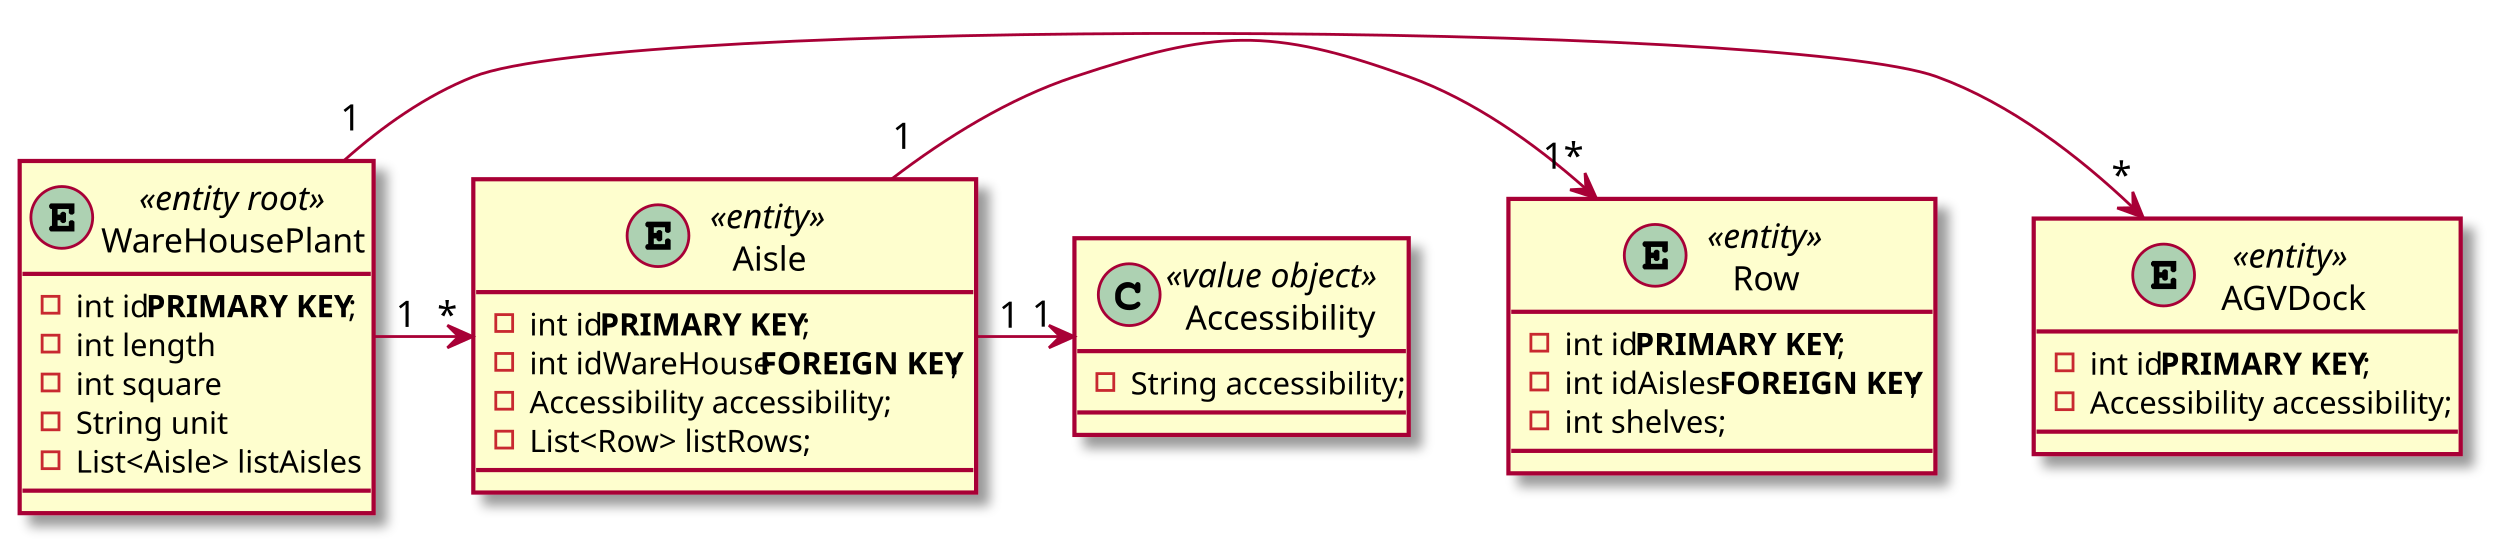
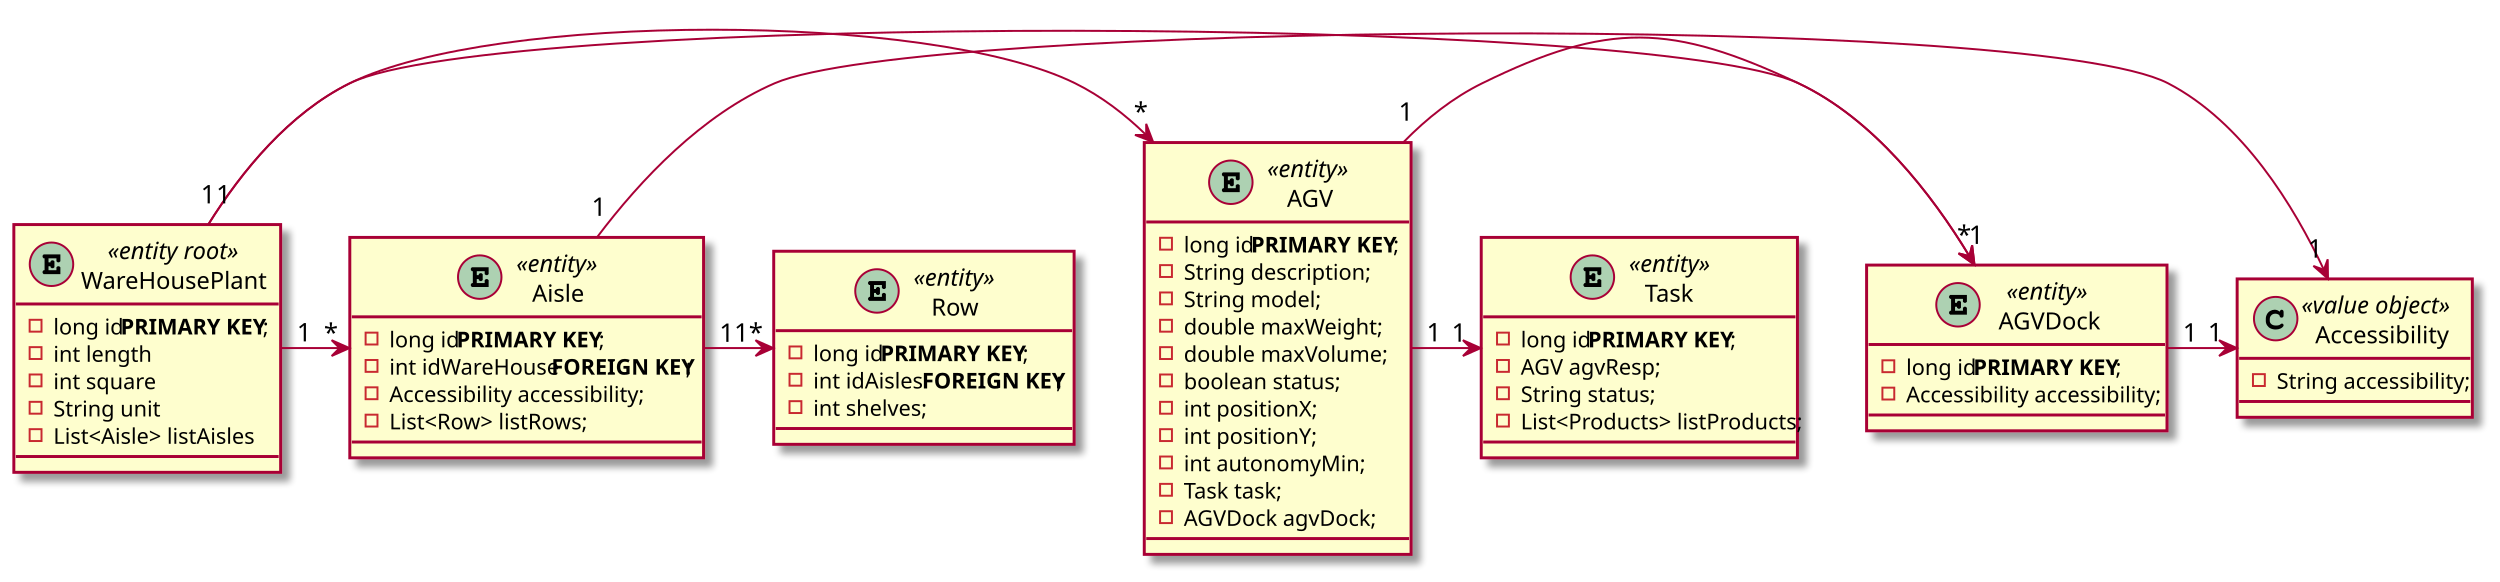
- <svg xmlns="http://www.w3.org/2000/svg" contentScriptType="application/ecmascript" contentStyleType="text/css" height="196px" preserveAspectRatio="none" style="width:890px;height:196px;background:#FFFFFF;" version="1.1" viewBox="0 0 890 196" width="890px" zoomAndPan="magnify">
+ <svg xmlns="http://www.w3.org/2000/svg" contentScriptType="application/ecmascript" contentStyleType="text/css" height="294px" preserveAspectRatio="none" style="width:1265px;height:294px;background:#FFFFFF;" version="1.1" viewBox="0 0 1265 294" width="1265px" zoomAndPan="magnify">
  <defs>
-     <filter height="300%" id="fk6opqy358qkz" width="300%" x="-1" y="-1">
+     <filter height="300%" id="fqh7iqne1ufhx" width="300%" x="-1" y="-1">
      <feGaussianBlur result="blurOut" stdDeviation="2.0" />
      <feColorMatrix in="blurOut" result="blurOut2" type="matrix" values="0 0 0 0 0 0 0 0 0 0 0 0 0 0 0 0 0 0 .4 0" />
      <feOffset dx="4.0" dy="4.0" in="blurOut2" result="blurOut3" />
      <feBlend in="SourceGraphic" in2="blurOut3" mode="normal" />
    </filter>
  </defs>
  <g>
-     <rect codeLine="2" fill="#FEFECE" filter="url(#fk6opqy358qkz)" height="125.367" id="WareHousePlant" style="stroke:#A80036;stroke-width:1.5;" width="126" x="7" y="57.31" />
-     <ellipse cx="22" cy="77.404" fill="#ADD1B2" rx="11" ry="11" style="stroke:#A80036;stroke-width:1.0;" />
-     <path d="M20.5,78.404 L20.5,80.404 L24.5,80.404 L24.5,79.404 L24.5,78.919 L25.125,78.404 L25.5,78.404 L25.875,78.404 L26.5,78.919 L26.5,79.404 L26.5,82.404 L18.5,82.404 L18.016,82.404 L17.5,81.779 L17.5,81.404 L17.5,81.029 L18.016,80.404 L18.5,80.404 L18.5,80.404 L18.5,74.404 L18.5,74.404 L18.016,74.404 L17.5,73.779 L17.5,73.404 L17.5,73.029 L18.016,72.404 L18.5,72.404 L26.5,72.404 L26.5,75.404 L26.5,75.888 L25.875,76.404 L25.5,76.404 L25.125,76.404 L24.5,75.888 L24.5,75.404 L24.5,74.404 L20.5,74.404 L20.5,76.404 L21.5,76.404 L21.5,75.919 L21.5,75.919 L22.125,75.404 L22.5,75.404 L22.875,75.404 L23.5,75.919 L23.5,76.404 L23.5,78.404 L23.5,78.888 L22.875,79.404 L22.875,79.404 L22.5,79.404 L22.125,79.404 L21.5,78.888 L21.5,78.888 L21.5,78.404 L20.5,78.404 Z " fill="#000000" />
-     <text fill="#000000" font-family="sans-serif" font-size="12" font-style="italic" lengthAdjust="spacing" textLength="67" x="49.5" y="74.767">«entity root»</text>
-     <text fill="#000000" font-family="sans-serif" font-size="12" lengthAdjust="spacing" textLength="94" x="36" y="89.861">WareHousePlant</text>
-     <line style="stroke:#A80036;stroke-width:1.5;" x1="8" x2="132" y1="97.498" y2="97.498" />
-     <rect fill="none" height="6" style="stroke:#C82930;stroke-width:1.0;" width="6" x="15" y="105.498" />
-     <text fill="#000000" font-family="sans-serif" font-size="11" lengthAdjust="spacing" textLength="22" x="27" y="112.916">int id</text>
-     <text fill="#000000" font-family="sans-serif" font-size="11" font-weight="bold" lengthAdjust="spacing" textLength="72" x="52" y="112.916">PRIMARY KEY</text>
-     <text fill="#000000" font-family="sans-serif" font-size="11" lengthAdjust="spacing" textLength="3" x="124" y="112.916">;</text>
-     <rect fill="none" height="6" style="stroke:#C82930;stroke-width:1.0;" width="6" x="15" y="119.333" />
-     <text fill="#000000" font-family="sans-serif" font-size="11" lengthAdjust="spacing" textLength="43" x="27" y="126.752">int length</text>
-     <rect fill="none" height="6" style="stroke:#C82930;stroke-width:1.0;" width="6" x="15" y="133.169" />
-     <text fill="#000000" font-family="sans-serif" font-size="11" lengthAdjust="spacing" textLength="48" x="27" y="140.588">int square</text>
-     <rect fill="none" height="6" style="stroke:#C82930;stroke-width:1.0;" width="6" x="15" y="147.005" />
-     <text fill="#000000" font-family="sans-serif" font-size="11" lengthAdjust="spacing" textLength="48" x="27" y="154.424">String unit</text>
-     <rect fill="none" height="6" style="stroke:#C82930;stroke-width:1.0;" width="6" x="15" y="160.841" />
-     <text fill="#000000" font-family="sans-serif" font-size="11" lengthAdjust="spacing" textLength="99" x="27" y="168.26">List&lt;Aisle&gt; listAisles</text>
-     <line style="stroke:#A80036;stroke-width:1.5;" x1="8" x2="132" y1="174.677" y2="174.677" />
-     <rect codeLine="10" fill="#FEFECE" filter="url(#fk6opqy358qkz)" height="111.531" id="Aisle" style="stroke:#A80036;stroke-width:1.5;" width="179" x="168.5" y="63.81" />
-     <ellipse cx="234.25" cy="83.904" fill="#ADD1B2" rx="11" ry="11" style="stroke:#A80036;stroke-width:1.0;" />
-     <path d="M232.75,84.904 L232.75,86.904 L236.75,86.904 L236.75,85.904 L236.75,85.419 L237.375,84.904 L237.75,84.904 L238.125,84.904 L238.75,85.419 L238.75,85.904 L238.75,88.904 L230.75,88.904 L230.266,88.904 L229.75,88.279 L229.75,87.904 L229.75,87.529 L230.266,86.904 L230.75,86.904 L230.75,86.904 L230.75,80.904 L230.75,80.904 L230.266,80.904 L229.75,80.279 L229.75,79.904 L229.75,79.529 L230.266,78.904 L230.75,78.904 L238.75,78.904 L238.75,81.904 L238.75,82.388 L238.125,82.904 L237.75,82.904 L237.375,82.904 L236.75,82.388 L236.75,81.904 L236.75,80.904 L232.75,80.904 L232.75,82.904 L233.75,82.904 L233.75,82.419 L233.75,82.419 L234.375,81.904 L234.75,81.904 L235.125,81.904 L235.75,82.419 L235.75,82.904 L235.75,84.904 L235.75,85.388 L235.125,85.904 L235.125,85.904 L234.75,85.904 L234.375,85.904 L233.75,85.388 L233.75,85.388 L233.75,84.904 L232.75,84.904 Z " fill="#000000" />
-     <text fill="#000000" font-family="sans-serif" font-size="12" font-style="italic" lengthAdjust="spacing" textLength="43" x="252.75" y="81.267">«entity»</text>
-     <text fill="#000000" font-family="sans-serif" font-size="12" lengthAdjust="spacing" textLength="27" x="260.75" y="96.361">Aisle</text>
-     <line style="stroke:#A80036;stroke-width:1.5;" x1="169.5" x2="346.5" y1="103.998" y2="103.998" />
-     <rect fill="none" height="6" style="stroke:#C82930;stroke-width:1.0;" width="6" x="176.5" y="111.998" />
-     <text fill="#000000" font-family="sans-serif" font-size="11" lengthAdjust="spacing" textLength="22" x="188.5" y="119.416">int id</text>
-     <text fill="#000000" font-family="sans-serif" font-size="11" font-weight="bold" lengthAdjust="spacing" textLength="72" x="213.5" y="119.416">PRIMARY KEY</text>
-     <text fill="#000000" font-family="sans-serif" font-size="11" lengthAdjust="spacing" textLength="3" x="285.5" y="119.416">;</text>
-     <rect fill="none" height="6" style="stroke:#C82930;stroke-width:1.0;" width="6" x="176.5" y="125.833" />
-     <text fill="#000000" font-family="sans-serif" font-size="11" lengthAdjust="spacing" textLength="79" x="188.5" y="133.252">int idWareHouse</text>
-     <text fill="#000000" font-family="sans-serif" font-size="11" font-weight="bold" lengthAdjust="spacing" textLength="68" x="270.5" y="133.252">FOREIGN KEY</text>
-     <text fill="#000000" font-family="sans-serif" font-size="11" lengthAdjust="spacing" textLength="3" x="338.5" y="133.252">;</text>
-     <rect fill="none" height="6" style="stroke:#C82930;stroke-width:1.0;" width="6" x="176.5" y="139.669" />
-     <text fill="#000000" font-family="sans-serif" font-size="11" lengthAdjust="spacing" textLength="126" x="188.5" y="147.088">Accessibility accessibility;</text>
-     <rect fill="none" height="6" style="stroke:#C82930;stroke-width:1.0;" width="6" x="176.5" y="153.505" />
-     <text fill="#000000" font-family="sans-serif" font-size="11" lengthAdjust="spacing" textLength="100" x="188.5" y="160.924">List&lt;Row&gt; listRows;</text>
-     <line style="stroke:#A80036;stroke-width:1.5;" x1="169.5" x2="346.5" y1="167.341" y2="167.341" />
-     <rect codeLine="17" fill="#FEFECE" filter="url(#fk6opqy358qkz)" height="97.695" id="Row" style="stroke:#A80036;stroke-width:1.5;" width="152" x="537" y="70.81" />
-     <ellipse cx="589.25" cy="90.904" fill="#ADD1B2" rx="11" ry="11" style="stroke:#A80036;stroke-width:1.0;" />
-     <path d="M587.75,91.904 L587.75,93.904 L591.75,93.904 L591.75,92.904 L591.75,92.419 L592.375,91.904 L592.75,91.904 L593.125,91.904 L593.75,92.419 L593.75,92.904 L593.75,95.904 L585.75,95.904 L585.266,95.904 L584.75,95.279 L584.75,94.904 L584.75,94.529 L585.266,93.904 L585.75,93.904 L585.75,93.904 L585.75,87.904 L585.75,87.904 L585.266,87.904 L584.75,87.279 L584.75,86.904 L584.75,86.529 L585.266,85.904 L585.75,85.904 L593.75,85.904 L593.75,88.904 L593.75,89.388 L593.125,89.904 L592.75,89.904 L592.375,89.904 L591.75,89.388 L591.75,88.904 L591.75,87.904 L587.75,87.904 L587.75,89.904 L588.75,89.904 L588.75,89.419 L588.75,89.419 L589.375,88.904 L589.75,88.904 L590.125,88.904 L590.75,89.419 L590.75,89.904 L590.75,91.904 L590.75,92.388 L590.125,92.904 L590.125,92.904 L589.75,92.904 L589.375,92.904 L588.75,92.388 L588.75,92.388 L588.75,91.904 L587.75,91.904 Z " fill="#000000" />
-     <text fill="#000000" font-family="sans-serif" font-size="12" font-style="italic" lengthAdjust="spacing" textLength="43" x="607.75" y="88.267">«entity»</text>
-     <text fill="#000000" font-family="sans-serif" font-size="12" lengthAdjust="spacing" textLength="25" x="616.75" y="103.361">Row</text>
-     <line style="stroke:#A80036;stroke-width:1.5;" x1="538" x2="688" y1="110.998" y2="110.998" />
-     <rect fill="none" height="6" style="stroke:#C82930;stroke-width:1.0;" width="6" x="545" y="118.998" />
-     <text fill="#000000" font-family="sans-serif" font-size="11" lengthAdjust="spacing" textLength="22" x="557" y="126.416">int id</text>
-     <text fill="#000000" font-family="sans-serif" font-size="11" font-weight="bold" lengthAdjust="spacing" textLength="72" x="582" y="126.416">PRIMARY KEY</text>
-     <text fill="#000000" font-family="sans-serif" font-size="11" lengthAdjust="spacing" textLength="3" x="654" y="126.416">;</text>
-     <rect fill="none" height="6" style="stroke:#C82930;stroke-width:1.0;" width="6" x="545" y="132.833" />
-     <text fill="#000000" font-family="sans-serif" font-size="11" lengthAdjust="spacing" textLength="52" x="557" y="140.252">int idAisles</text>
-     <text fill="#000000" font-family="sans-serif" font-size="11" font-weight="bold" lengthAdjust="spacing" textLength="68" x="612" y="140.252">FOREIGN KEY</text>
-     <text fill="#000000" font-family="sans-serif" font-size="11" lengthAdjust="spacing" textLength="3" x="680" y="140.252">;</text>
-     <rect fill="none" height="6" style="stroke:#C82930;stroke-width:1.0;" width="6" x="545" y="146.669" />
-     <text fill="#000000" font-family="sans-serif" font-size="11" lengthAdjust="spacing" textLength="55" x="557" y="154.088">int shelves;</text>
-     <line style="stroke:#A80036;stroke-width:1.5;" x1="538" x2="688" y1="160.505" y2="160.505" />
-     <rect codeLine="23" fill="#FEFECE" filter="url(#fk6opqy358qkz)" height="83.859" id="AGVDock" style="stroke:#A80036;stroke-width:1.5;" width="152" x="724" y="77.81" />
-     <ellipse cx="770.25" cy="97.904" fill="#ADD1B2" rx="11" ry="11" style="stroke:#A80036;stroke-width:1.0;" />
-     <path d="M768.75,98.904 L768.75,100.904 L772.75,100.904 L772.75,99.904 L772.75,99.419 L773.375,98.904 L773.75,98.904 L774.125,98.904 L774.75,99.419 L774.75,99.904 L774.75,102.904 L766.75,102.904 L766.266,102.904 L765.75,102.279 L765.75,101.904 L765.75,101.529 L766.266,100.904 L766.75,100.904 L766.75,100.904 L766.75,94.904 L766.75,94.904 L766.266,94.904 L765.75,94.279 L765.75,93.904 L765.75,93.529 L766.266,92.904 L766.75,92.904 L774.75,92.904 L774.75,95.904 L774.75,96.388 L774.125,96.904 L773.75,96.904 L773.375,96.904 L772.75,96.388 L772.75,95.904 L772.75,94.904 L768.75,94.904 L768.75,96.904 L769.75,96.904 L769.75,96.419 L769.75,96.419 L770.375,95.904 L770.75,95.904 L771.125,95.904 L771.75,96.419 L771.75,96.904 L771.75,98.904 L771.75,99.388 L771.125,99.904 L771.125,99.904 L770.75,99.904 L770.375,99.904 L769.75,99.388 L769.75,99.388 L769.75,98.904 L768.75,98.904 Z " fill="#000000" />
-     <text fill="#000000" font-family="sans-serif" font-size="12" font-style="italic" lengthAdjust="spacing" textLength="43" x="794.75" y="95.267">«entity»</text>
-     <text fill="#000000" font-family="sans-serif" font-size="12" lengthAdjust="spacing" textLength="51" x="790.75" y="110.361">AGVDock</text>
-     <line style="stroke:#A80036;stroke-width:1.5;" x1="725" x2="875" y1="117.998" y2="117.998" />
-     <rect fill="none" height="6" style="stroke:#C82930;stroke-width:1.0;" width="6" x="732" y="125.998" />
-     <text fill="#000000" font-family="sans-serif" font-size="11" lengthAdjust="spacing" textLength="22" x="744" y="133.416">int id</text>
-     <text fill="#000000" font-family="sans-serif" font-size="11" font-weight="bold" lengthAdjust="spacing" textLength="72" x="769" y="133.416">PRIMARY KEY</text>
-     <text fill="#000000" font-family="sans-serif" font-size="11" lengthAdjust="spacing" textLength="3" x="841" y="133.416">;</text>
-     <rect fill="none" height="6" style="stroke:#C82930;stroke-width:1.0;" width="6" x="732" y="139.833" />
-     <text fill="#000000" font-family="sans-serif" font-size="11" lengthAdjust="spacing" textLength="126" x="744" y="147.252">Accessibility accessibility;</text>
-     <line style="stroke:#A80036;stroke-width:1.5;" x1="725" x2="875" y1="153.669" y2="153.669" />
-     <rect codeLine="28" fill="#FEFECE" filter="url(#fk6opqy358qkz)" height="70.023" id="Accessibility" style="stroke:#A80036;stroke-width:1.5;" width="119" x="382.5" y="84.81" />
-     <ellipse cx="402" cy="104.904" fill="#ADD1B2" rx="11" ry="11" style="stroke:#A80036;stroke-width:1.0;" />
-     <path d="M404,101.404 Q404.203,100.904 404.438,100.654 Q404.672,100.404 404.938,100.404 Q405.406,100.404 405.703,100.685 Q406,100.966 406,101.623 L406,103.185 Q406,103.841 405.719,104.123 Q405.438,104.404 405,104.404 Q404.609,104.404 404.359,104.232 Q404.109,104.06 404,103.607 Q403.953,103.294 403.781,103.123 Q403.469,102.794 402.906,102.607 Q402.344,102.404 401.781,102.404 Q401.078,102.404 400.484,102.685 Q399.906,102.966 399.453,103.591 Q399,104.216 399,105.076 L399,105.998 Q399,107.029 399.844,107.716 Q400.688,108.404 402.188,108.404 Q403.078,108.404 403.703,108.201 Q404.062,108.091 404.469,107.732 Q404.734,107.529 404.875,107.466 Q405.016,107.404 405.188,107.404 Q405.516,107.404 405.75,107.669 Q406,107.919 406,108.279 Q406,108.623 405.656,109.029 Q405.156,109.623 404.359,109.951 Q403.312,110.404 402.031,110.404 Q400.531,110.404 399.328,109.81 Q398.359,109.341 397.672,108.326 Q397,107.31 397,106.107 L397,105.013 Q397,103.763 397.594,102.669 Q398.203,101.576 399.25,100.998 Q400.312,100.404 401.5,100.404 Q402.219,100.404 402.844,100.654 Q403.469,100.904 404,101.404 Z " fill="#000000" />
-     <text fill="#000000" font-family="sans-serif" font-size="12" font-style="italic" lengthAdjust="spacing" textLength="81" x="415" y="102.267">«value object»</text>
-     <text fill="#000000" font-family="sans-serif" font-size="12" lengthAdjust="spacing" textLength="67" x="422" y="117.361">Accessibility</text>
-     <line style="stroke:#A80036;stroke-width:1.5;" x1="383.5" x2="500.5" y1="124.998" y2="124.998" />
-     <rect fill="none" height="6" style="stroke:#C82930;stroke-width:1.0;" width="6" x="390.5" y="132.998" />
-     <text fill="#000000" font-family="sans-serif" font-size="11" lengthAdjust="spacing" textLength="93" x="402.5" y="140.416">String accessibility;</text>
-     <line style="stroke:#A80036;stroke-width:1.5;" x1="383.5" x2="500.5" y1="146.833" y2="146.833" />
-     <path codeLine="33" d="M122.49,57.13 C136.1,44.98 151.71,33.96 168.5,27.31 C222.32,6 635.09,7.54 689.5,27.31 C715.73,36.84 740.09,55.63 759.22,73.8 " fill="none" id="WareHousePlant-to-AGVDock" style="stroke:#A80036;stroke-width:1.0;" />
-     <polygon fill="#A80036" points="762.97,77.42,759.268,68.293,759.371,73.949,753.715,74.052,762.97,77.42" style="stroke:#A80036;stroke-width:1.0;" />
-     <text fill="#000000" font-family="sans-serif" font-size="13" lengthAdjust="spacing" textLength="7" x="121.154" y="46.452">1</text>
-     <text fill="#000000" font-family="sans-serif" font-size="13" lengthAdjust="spacing" textLength="5" x="751.67" y="66.923">*</text>
-     <path codeLine="34" d="M133.16,119.81 C143.12,119.81 153.09,119.81 163.06,119.81 " fill="none" id="WareHousePlant-to-Aisle" style="stroke:#A80036;stroke-width:1.0;" />
-     <polygon fill="#A80036" points="168.27,119.81,159.27,115.81,163.27,119.81,159.27,123.81,168.27,119.81" style="stroke:#A80036;stroke-width:1.0;" />
-     <text fill="#000000" font-family="sans-serif" font-size="13" lengthAdjust="spacing" textLength="7" x="140.868" y="116.379">1</text>
-     <text fill="#000000" font-family="sans-serif" font-size="13" lengthAdjust="spacing" textLength="5" x="155.632" y="116.677">*</text>
-     <path codeLine="35" d="M317.5,63.66 C336.78,48.92 359.24,35.01 382.5,27.31 C432.71,10.7 451.75,9.36 501.5,27.31 C524.6,35.64 546.29,51.07 564.29,66.97 " fill="none" id="Aisle-to-Row" style="stroke:#A80036;stroke-width:1.0;" />
-     <polygon fill="#A80036" points="568.31,70.58,564.277,61.595,564.586,67.243,558.938,67.552,568.31,70.58" style="stroke:#A80036;stroke-width:1.0;" />
-     <text fill="#000000" font-family="sans-serif" font-size="13" lengthAdjust="spacing" textLength="7" x="317.675" y="52.988">1</text>
-     <text fill="#000000" font-family="sans-serif" font-size="13" lengthAdjust="spacing" textLength="12" x="549.182" y="60.073">1*</text>
-     <path codeLine="36" d="M347.84,119.81 C357.66,119.81 367.47,119.81 377.28,119.81 " fill="none" id="Aisle-to-Accessibility" style="stroke:#A80036;stroke-width:1.0;" />
-     <polygon fill="#A80036" points="382.42,119.81,373.42,115.81,377.42,119.81,373.42,123.81,382.42,119.81" style="stroke:#A80036;stroke-width:1.0;" />
-     <text fill="#000000" font-family="sans-serif" font-size="13" lengthAdjust="spacing" textLength="7" x="355.57" y="116.677">1</text>
-     <text fill="#000000" font-family="sans-serif" font-size="13" lengthAdjust="spacing" textLength="7" x="367.338" y="116.301">1</text>
+     <rect codeLine="2" fill="#FEFECE" filter="url(#fqh7iqne1ufhx)" height="125.367" id="WareHousePlant" style="stroke:#A80036;stroke-width:1.5;" width="135" x="7" y="113.63" />
+     <ellipse cx="26.05" cy="133.724" fill="#ADD1B2" rx="11" ry="11" style="stroke:#A80036;stroke-width:1.0;" />
+     <path d="M24.55,134.724 L24.55,136.724 L28.55,136.724 L28.55,135.724 L28.55,135.239 L29.175,134.724 L29.55,134.724 L29.925,134.724 L30.55,135.239 L30.55,135.724 L30.55,138.724 L22.55,138.724 L22.066,138.724 L21.55,138.099 L21.55,137.724 L21.55,137.349 L22.066,136.724 L22.55,136.724 L22.55,136.724 L22.55,130.724 L22.55,130.724 L22.066,130.724 L21.55,130.099 L21.55,129.724 L21.55,129.349 L22.066,128.724 L22.55,128.724 L30.55,128.724 L30.55,131.724 L30.55,132.208 L29.925,132.724 L29.55,132.724 L29.175,132.724 L28.55,132.208 L28.55,131.724 L28.55,130.724 L24.55,130.724 L24.55,132.724 L25.55,132.724 L25.55,132.239 L25.55,132.239 L26.175,131.724 L26.55,131.724 L26.925,131.724 L27.55,132.239 L27.55,132.724 L27.55,134.724 L27.55,135.208 L26.925,135.724 L26.925,135.724 L26.55,135.724 L26.175,135.724 L25.55,135.208 L25.55,135.208 L25.55,134.724 L24.55,134.724 Z " fill="#000000" />
+     <text fill="#000000" font-family="sans-serif" font-size="12" font-style="italic" lengthAdjust="spacing" textLength="67" x="54.45" y="131.087">«entity root»</text>
+     <text fill="#000000" font-family="sans-serif" font-size="12" lengthAdjust="spacing" textLength="94" x="40.95" y="146.181">WareHousePlant</text>
+     <line style="stroke:#A80036;stroke-width:1.5;" x1="8" x2="141" y1="153.817" y2="153.817" />
+     <rect fill="none" height="6" style="stroke:#C82930;stroke-width:1.0;" width="6" x="15" y="161.817" />
+     <text fill="#000000" font-family="sans-serif" font-size="11" lengthAdjust="spacing" textLength="31" x="27" y="169.236">long id</text>
+     <text fill="#000000" font-family="sans-serif" font-size="11" font-weight="bold" lengthAdjust="spacing" textLength="72" x="61" y="169.236">PRIMARY KEY</text>
+     <text fill="#000000" font-family="sans-serif" font-size="11" lengthAdjust="spacing" textLength="3" x="133" y="169.236">;</text>
+     <rect fill="none" height="6" style="stroke:#C82930;stroke-width:1.0;" width="6" x="15" y="175.653" />
+     <text fill="#000000" font-family="sans-serif" font-size="11" lengthAdjust="spacing" textLength="43" x="27" y="183.072">int length</text>
+     <rect fill="none" height="6" style="stroke:#C82930;stroke-width:1.0;" width="6" x="15" y="189.489" />
+     <text fill="#000000" font-family="sans-serif" font-size="11" lengthAdjust="spacing" textLength="48" x="27" y="196.908">int square</text>
+     <rect fill="none" height="6" style="stroke:#C82930;stroke-width:1.0;" width="6" x="15" y="203.325" />
+     <text fill="#000000" font-family="sans-serif" font-size="11" lengthAdjust="spacing" textLength="48" x="27" y="210.744">String unit</text>
+     <rect fill="none" height="6" style="stroke:#C82930;stroke-width:1.0;" width="6" x="15" y="217.161" />
+     <text fill="#000000" font-family="sans-serif" font-size="11" lengthAdjust="spacing" textLength="99" x="27" y="224.58">List&lt;Aisle&gt; listAisles</text>
+     <line style="stroke:#A80036;stroke-width:1.5;" x1="8" x2="141" y1="230.997" y2="230.997" />
+     <rect codeLine="10" fill="#FEFECE" filter="url(#fqh7iqne1ufhx)" height="111.531" id="Aisle" style="stroke:#A80036;stroke-width:1.5;" width="179" x="177" y="120.13" />
+     <ellipse cx="242.75" cy="140.224" fill="#ADD1B2" rx="11" ry="11" style="stroke:#A80036;stroke-width:1.0;" />
+     <path d="M241.25,141.224 L241.25,143.224 L245.25,143.224 L245.25,142.224 L245.25,141.739 L245.875,141.224 L246.25,141.224 L246.625,141.224 L247.25,141.739 L247.25,142.224 L247.25,145.224 L239.25,145.224 L238.766,145.224 L238.25,144.599 L238.25,144.224 L238.25,143.849 L238.766,143.224 L239.25,143.224 L239.25,143.224 L239.25,137.224 L239.25,137.224 L238.766,137.224 L238.25,136.599 L238.25,136.224 L238.25,135.849 L238.766,135.224 L239.25,135.224 L247.25,135.224 L247.25,138.224 L247.25,138.708 L246.625,139.224 L246.25,139.224 L245.875,139.224 L245.25,138.708 L245.25,138.224 L245.25,137.224 L241.25,137.224 L241.25,139.224 L242.25,139.224 L242.25,138.739 L242.25,138.739 L242.875,138.224 L243.25,138.224 L243.625,138.224 L244.25,138.739 L244.25,139.224 L244.25,141.224 L244.25,141.708 L243.625,142.224 L243.625,142.224 L243.25,142.224 L242.875,142.224 L242.25,141.708 L242.25,141.708 L242.25,141.224 L241.25,141.224 Z " fill="#000000" />
+     <text fill="#000000" font-family="sans-serif" font-size="12" font-style="italic" lengthAdjust="spacing" textLength="43" x="261.25" y="137.587">«entity»</text>
+     <text fill="#000000" font-family="sans-serif" font-size="12" lengthAdjust="spacing" textLength="27" x="269.25" y="152.681">Aisle</text>
+     <line style="stroke:#A80036;stroke-width:1.5;" x1="178" x2="355" y1="160.317" y2="160.317" />
+     <rect fill="none" height="6" style="stroke:#C82930;stroke-width:1.0;" width="6" x="185" y="168.317" />
+     <text fill="#000000" font-family="sans-serif" font-size="11" lengthAdjust="spacing" textLength="31" x="197" y="175.736">long id</text>
+     <text fill="#000000" font-family="sans-serif" font-size="11" font-weight="bold" lengthAdjust="spacing" textLength="72" x="231" y="175.736">PRIMARY KEY</text>
+     <text fill="#000000" font-family="sans-serif" font-size="11" lengthAdjust="spacing" textLength="3" x="303" y="175.736">;</text>
+     <rect fill="none" height="6" style="stroke:#C82930;stroke-width:1.0;" width="6" x="185" y="182.153" />
+     <text fill="#000000" font-family="sans-serif" font-size="11" lengthAdjust="spacing" textLength="79" x="197" y="189.572">int idWareHouse</text>
+     <text fill="#000000" font-family="sans-serif" font-size="11" font-weight="bold" lengthAdjust="spacing" textLength="68" x="279" y="189.572">FOREIGN KEY</text>
+     <text fill="#000000" font-family="sans-serif" font-size="11" lengthAdjust="spacing" textLength="3" x="347" y="189.572">;</text>
+     <rect fill="none" height="6" style="stroke:#C82930;stroke-width:1.0;" width="6" x="185" y="195.989" />
+     <text fill="#000000" font-family="sans-serif" font-size="11" lengthAdjust="spacing" textLength="126" x="197" y="203.408">Accessibility accessibility;</text>
+     <rect fill="none" height="6" style="stroke:#C82930;stroke-width:1.0;" width="6" x="185" y="209.825" />
+     <text fill="#000000" font-family="sans-serif" font-size="11" lengthAdjust="spacing" textLength="100" x="197" y="217.244">List&lt;Row&gt; listRows;</text>
+     <line style="stroke:#A80036;stroke-width:1.5;" x1="178" x2="355" y1="223.661" y2="223.661" />
+     <rect codeLine="17" fill="#FEFECE" filter="url(#fqh7iqne1ufhx)" height="97.695" id="Row" style="stroke:#A80036;stroke-width:1.5;" width="152" x="391.5" y="127.13" />
+     <ellipse cx="443.75" cy="147.224" fill="#ADD1B2" rx="11" ry="11" style="stroke:#A80036;stroke-width:1.0;" />
+     <path d="M442.25,148.224 L442.25,150.224 L446.25,150.224 L446.25,149.224 L446.25,148.739 L446.875,148.224 L447.25,148.224 L447.625,148.224 L448.25,148.739 L448.25,149.224 L448.25,152.224 L440.25,152.224 L439.766,152.224 L439.25,151.599 L439.25,151.224 L439.25,150.849 L439.766,150.224 L440.25,150.224 L440.25,150.224 L440.25,144.224 L440.25,144.224 L439.766,144.224 L439.25,143.599 L439.25,143.224 L439.25,142.849 L439.766,142.224 L440.25,142.224 L448.25,142.224 L448.25,145.224 L448.25,145.708 L447.625,146.224 L447.25,146.224 L446.875,146.224 L446.25,145.708 L446.25,145.224 L446.25,144.224 L442.25,144.224 L442.25,146.224 L443.25,146.224 L443.25,145.739 L443.25,145.739 L443.875,145.224 L444.25,145.224 L444.625,145.224 L445.25,145.739 L445.25,146.224 L445.25,148.224 L445.25,148.708 L444.625,149.224 L444.625,149.224 L444.25,149.224 L443.875,149.224 L443.25,148.708 L443.25,148.708 L443.25,148.224 L442.25,148.224 Z " fill="#000000" />
+     <text fill="#000000" font-family="sans-serif" font-size="12" font-style="italic" lengthAdjust="spacing" textLength="43" x="462.25" y="144.587">«entity»</text>
+     <text fill="#000000" font-family="sans-serif" font-size="12" lengthAdjust="spacing" textLength="25" x="471.25" y="159.681">Row</text>
+     <line style="stroke:#A80036;stroke-width:1.5;" x1="392.5" x2="542.5" y1="167.317" y2="167.317" />
+     <rect fill="none" height="6" style="stroke:#C82930;stroke-width:1.0;" width="6" x="399.5" y="175.317" />
+     <text fill="#000000" font-family="sans-serif" font-size="11" lengthAdjust="spacing" textLength="31" x="411.5" y="182.736">long id</text>
+     <text fill="#000000" font-family="sans-serif" font-size="11" font-weight="bold" lengthAdjust="spacing" textLength="72" x="445.5" y="182.736">PRIMARY KEY</text>
+     <text fill="#000000" font-family="sans-serif" font-size="11" lengthAdjust="spacing" textLength="3" x="517.5" y="182.736">;</text>
+     <rect fill="none" height="6" style="stroke:#C82930;stroke-width:1.0;" width="6" x="399.5" y="189.153" />
+     <text fill="#000000" font-family="sans-serif" font-size="11" lengthAdjust="spacing" textLength="52" x="411.5" y="196.572">int idAisles</text>
+     <text fill="#000000" font-family="sans-serif" font-size="11" font-weight="bold" lengthAdjust="spacing" textLength="68" x="466.5" y="196.572">FOREIGN KEY</text>
+     <text fill="#000000" font-family="sans-serif" font-size="11" lengthAdjust="spacing" textLength="3" x="534.5" y="196.572">;</text>
+     <rect fill="none" height="6" style="stroke:#C82930;stroke-width:1.0;" width="6" x="399.5" y="202.989" />
+     <text fill="#000000" font-family="sans-serif" font-size="11" lengthAdjust="spacing" textLength="55" x="411.5" y="210.408">int shelves;</text>
+     <line style="stroke:#A80036;stroke-width:1.5;" x1="392.5" x2="542.5" y1="216.825" y2="216.825" />
+     <rect codeLine="23" fill="#FEFECE" filter="url(#fqh7iqne1ufhx)" height="83.859" id="AGVDock" style="stroke:#A80036;stroke-width:1.5;" width="152" x="944.5" y="134.13" />
+     <ellipse cx="990.75" cy="154.224" fill="#ADD1B2" rx="11" ry="11" style="stroke:#A80036;stroke-width:1.0;" />
+     <path d="M989.25,155.224 L989.25,157.224 L993.25,157.224 L993.25,156.224 L993.25,155.739 L993.875,155.224 L994.25,155.224 L994.625,155.224 L995.25,155.739 L995.25,156.224 L995.25,159.224 L987.25,159.224 L986.766,159.224 L986.25,158.599 L986.25,158.224 L986.25,157.849 L986.766,157.224 L987.25,157.224 L987.25,157.224 L987.25,151.224 L987.25,151.224 L986.766,151.224 L986.25,150.599 L986.25,150.224 L986.25,149.849 L986.766,149.224 L987.25,149.224 L995.25,149.224 L995.25,152.224 L995.25,152.708 L994.625,153.224 L994.25,153.224 L993.875,153.224 L993.25,152.708 L993.25,152.224 L993.25,151.224 L989.25,151.224 L989.25,153.224 L990.25,153.224 L990.25,152.739 L990.25,152.739 L990.875,152.224 L991.25,152.224 L991.625,152.224 L992.25,152.739 L992.25,153.224 L992.25,155.224 L992.25,155.708 L991.625,156.224 L991.625,156.224 L991.25,156.224 L990.875,156.224 L990.25,155.708 L990.25,155.708 L990.25,155.224 L989.25,155.224 Z " fill="#000000" />
+     <text fill="#000000" font-family="sans-serif" font-size="12" font-style="italic" lengthAdjust="spacing" textLength="43" x="1015.25" y="151.587">«entity»</text>
+     <text fill="#000000" font-family="sans-serif" font-size="12" lengthAdjust="spacing" textLength="51" x="1011.25" y="166.681">AGVDock</text>
+     <line style="stroke:#A80036;stroke-width:1.5;" x1="945.5" x2="1095.5" y1="174.317" y2="174.317" />
+     <rect fill="none" height="6" style="stroke:#C82930;stroke-width:1.0;" width="6" x="952.5" y="182.317" />
+     <text fill="#000000" font-family="sans-serif" font-size="11" lengthAdjust="spacing" textLength="31" x="964.5" y="189.736">long id</text>
+     <text fill="#000000" font-family="sans-serif" font-size="11" font-weight="bold" lengthAdjust="spacing" textLength="72" x="998.5" y="189.736">PRIMARY KEY</text>
+     <text fill="#000000" font-family="sans-serif" font-size="11" lengthAdjust="spacing" textLength="3" x="1070.5" y="189.736">;</text>
+     <rect fill="none" height="6" style="stroke:#C82930;stroke-width:1.0;" width="6" x="952.5" y="196.153" />
+     <text fill="#000000" font-family="sans-serif" font-size="11" lengthAdjust="spacing" textLength="126" x="964.5" y="203.572">Accessibility accessibility;</text>
+     <line style="stroke:#A80036;stroke-width:1.5;" x1="945.5" x2="1095.5" y1="209.989" y2="209.989" />
+     <rect codeLine="28" fill="#FEFECE" filter="url(#fqh7iqne1ufhx)" height="70.023" id="Accessibility" style="stroke:#A80036;stroke-width:1.5;" width="119" x="1132" y="141.13" />
+     <ellipse cx="1151.5" cy="161.224" fill="#ADD1B2" rx="11" ry="11" style="stroke:#A80036;stroke-width:1.0;" />
+     <path d="M1153.5,157.724 Q1153.703,157.224 1153.938,156.974 Q1154.172,156.724 1154.438,156.724 Q1154.906,156.724 1155.203,157.005 Q1155.5,157.286 1155.5,157.942 L1155.5,159.505 Q1155.5,160.161 1155.219,160.442 Q1154.938,160.724 1154.5,160.724 Q1154.109,160.724 1153.859,160.552 Q1153.609,160.38 1153.5,159.927 Q1153.453,159.614 1153.281,159.442 Q1152.969,159.114 1152.406,158.927 Q1151.844,158.724 1151.281,158.724 Q1150.578,158.724 1149.984,159.005 Q1149.406,159.286 1148.953,159.911 Q1148.5,160.536 1148.5,161.396 L1148.5,162.317 Q1148.5,163.349 1149.344,164.036 Q1150.188,164.724 1151.688,164.724 Q1152.578,164.724 1153.203,164.521 Q1153.562,164.411 1153.969,164.052 Q1154.234,163.849 1154.375,163.786 Q1154.516,163.724 1154.688,163.724 Q1155.016,163.724 1155.25,163.989 Q1155.5,164.239 1155.5,164.599 Q1155.5,164.942 1155.156,165.349 Q1154.656,165.942 1153.859,166.271 Q1152.812,166.724 1151.531,166.724 Q1150.031,166.724 1148.828,166.13 Q1147.859,165.661 1147.172,164.646 Q1146.5,163.63 1146.5,162.427 L1146.5,161.333 Q1146.5,160.083 1147.094,158.989 Q1147.703,157.896 1148.75,157.317 Q1149.812,156.724 1151,156.724 Q1151.719,156.724 1152.344,156.974 Q1152.969,157.224 1153.5,157.724 Z " fill="#000000" />
+     <text fill="#000000" font-family="sans-serif" font-size="12" font-style="italic" lengthAdjust="spacing" textLength="81" x="1164.5" y="158.587">«value object»</text>
+     <text fill="#000000" font-family="sans-serif" font-size="12" lengthAdjust="spacing" textLength="67" x="1171.5" y="173.681">Accessibility</text>
+     <line style="stroke:#A80036;stroke-width:1.5;" x1="1133" x2="1250" y1="181.317" y2="181.317" />
+     <rect fill="none" height="6" style="stroke:#C82930;stroke-width:1.0;" width="6" x="1140" y="189.317" />
+     <text fill="#000000" font-family="sans-serif" font-size="11" lengthAdjust="spacing" textLength="93" x="1152" y="196.736">String accessibility;</text>
+     <line style="stroke:#A80036;stroke-width:1.5;" x1="1133" x2="1250" y1="203.153" y2="203.153" />
+     <rect codeLine="33" fill="#FEFECE" filter="url(#fqh7iqne1ufhx)" height="208.383" id="AGV" style="stroke:#A80036;stroke-width:1.5;" width="135" x="579" y="72.13" />
+     <ellipse cx="622.8" cy="92.224" fill="#ADD1B2" rx="11" ry="11" style="stroke:#A80036;stroke-width:1.0;" />
+     <path d="M621.3,93.224 L621.3,95.224 L625.3,95.224 L625.3,94.224 L625.3,93.739 L625.925,93.224 L626.3,93.224 L626.675,93.224 L627.3,93.739 L627.3,94.224 L627.3,97.224 L619.3,97.224 L618.816,97.224 L618.3,96.599 L618.3,96.224 L618.3,95.849 L618.816,95.224 L619.3,95.224 L619.3,95.224 L619.3,89.224 L619.3,89.224 L618.816,89.224 L618.3,88.599 L618.3,88.224 L618.3,87.849 L618.816,87.224 L619.3,87.224 L627.3,87.224 L627.3,90.224 L627.3,90.708 L626.675,91.224 L626.3,91.224 L625.925,91.224 L625.3,90.708 L625.3,90.224 L625.3,89.224 L621.3,89.224 L621.3,91.224 L622.3,91.224 L622.3,90.739 L622.3,90.739 L622.925,90.224 L623.3,90.224 L623.675,90.224 L624.3,90.739 L624.3,91.224 L624.3,93.224 L624.3,93.708 L623.675,94.224 L623.675,94.224 L623.3,94.224 L622.925,94.224 L622.3,93.708 L622.3,93.708 L622.3,93.224 L621.3,93.224 Z " fill="#000000" />
+     <text fill="#000000" font-family="sans-serif" font-size="12" font-style="italic" lengthAdjust="spacing" textLength="43" x="641.2" y="89.587">«entity»</text>
+     <text fill="#000000" font-family="sans-serif" font-size="12" lengthAdjust="spacing" textLength="23" x="651.2" y="104.681">AGV</text>
+     <line style="stroke:#A80036;stroke-width:1.5;" x1="580" x2="713" y1="112.317" y2="112.317" />
+     <rect fill="none" height="6" style="stroke:#C82930;stroke-width:1.0;" width="6" x="587" y="120.317" />
+     <text fill="#000000" font-family="sans-serif" font-size="11" lengthAdjust="spacing" textLength="31" x="599" y="127.736">long id</text>
+     <text fill="#000000" font-family="sans-serif" font-size="11" font-weight="bold" lengthAdjust="spacing" textLength="72" x="633" y="127.736">PRIMARY KEY</text>
+     <text fill="#000000" font-family="sans-serif" font-size="11" lengthAdjust="spacing" textLength="3" x="705" y="127.736">;</text>
+     <rect fill="none" height="6" style="stroke:#C82930;stroke-width:1.0;" width="6" x="587" y="134.153" />
+     <text fill="#000000" font-family="sans-serif" font-size="11" lengthAdjust="spacing" textLength="87" x="599" y="141.572">String description;</text>
+     <rect fill="none" height="6" style="stroke:#C82930;stroke-width:1.0;" width="6" x="587" y="147.989" />
+     <text fill="#000000" font-family="sans-serif" font-size="11" lengthAdjust="spacing" textLength="62" x="599" y="155.408">String model;</text>
+     <rect fill="none" height="6" style="stroke:#C82930;stroke-width:1.0;" width="6" x="587" y="161.825" />
+     <text fill="#000000" font-family="sans-serif" font-size="11" lengthAdjust="spacing" textLength="91" x="599" y="169.244">double maxWeight;</text>
+     <rect fill="none" height="6" style="stroke:#C82930;stroke-width:1.0;" width="6" x="587" y="175.661" />
+     <text fill="#000000" font-family="sans-serif" font-size="11" lengthAdjust="spacing" textLength="94" x="599" y="183.08">double maxVolume;</text>
+     <rect fill="none" height="6" style="stroke:#C82930;stroke-width:1.0;" width="6" x="587" y="189.497" />
+     <text fill="#000000" font-family="sans-serif" font-size="11" lengthAdjust="spacing" textLength="74" x="599" y="196.916">boolean status;</text>
+     <rect fill="none" height="6" style="stroke:#C82930;stroke-width:1.0;" width="6" x="587" y="203.333" />
+     <text fill="#000000" font-family="sans-serif" font-size="11" lengthAdjust="spacing" textLength="61" x="599" y="210.752">int positionX;</text>
+     <rect fill="none" height="6" style="stroke:#C82930;stroke-width:1.0;" width="6" x="587" y="217.169" />
+     <text fill="#000000" font-family="sans-serif" font-size="11" lengthAdjust="spacing" textLength="62" x="599" y="224.588">int positionY;</text>
+     <rect fill="none" height="6" style="stroke:#C82930;stroke-width:1.0;" width="6" x="587" y="231.005" />
+     <text fill="#000000" font-family="sans-serif" font-size="11" lengthAdjust="spacing" textLength="80" x="599" y="238.424">int autonomyMin;</text>
+     <rect fill="none" height="6" style="stroke:#C82930;stroke-width:1.0;" width="6" x="587" y="244.841" />
+     <text fill="#000000" font-family="sans-serif" font-size="11" lengthAdjust="spacing" textLength="49" x="599" y="252.26">Task task;</text>
+     <rect fill="none" height="6" style="stroke:#C82930;stroke-width:1.0;" width="6" x="587" y="258.677" />
+     <text fill="#000000" font-family="sans-serif" font-size="11" lengthAdjust="spacing" textLength="96" x="599" y="266.096">AGVDock agvDock;</text>
+     <line style="stroke:#A80036;stroke-width:1.5;" x1="580" x2="713" y1="272.513" y2="272.513" />
+     <rect codeLine="47" fill="#FEFECE" filter="url(#fqh7iqne1ufhx)" height="111.531" id="Task" style="stroke:#A80036;stroke-width:1.5;" width="160" x="749.5" y="120.13" />
+     <ellipse cx="805.75" cy="140.224" fill="#ADD1B2" rx="11" ry="11" style="stroke:#A80036;stroke-width:1.0;" />
+     <path d="M804.25,141.224 L804.25,143.224 L808.25,143.224 L808.25,142.224 L808.25,141.739 L808.875,141.224 L809.25,141.224 L809.625,141.224 L810.25,141.739 L810.25,142.224 L810.25,145.224 L802.25,145.224 L801.766,145.224 L801.25,144.599 L801.25,144.224 L801.25,143.849 L801.766,143.224 L802.25,143.224 L802.25,143.224 L802.25,137.224 L802.25,137.224 L801.766,137.224 L801.25,136.599 L801.25,136.224 L801.25,135.849 L801.766,135.224 L802.25,135.224 L810.25,135.224 L810.25,138.224 L810.25,138.708 L809.625,139.224 L809.25,139.224 L808.875,139.224 L808.25,138.708 L808.25,138.224 L808.25,137.224 L804.25,137.224 L804.25,139.224 L805.25,139.224 L805.25,138.739 L805.25,138.739 L805.875,138.224 L806.25,138.224 L806.625,138.224 L807.25,138.739 L807.25,139.224 L807.25,141.224 L807.25,141.708 L806.625,142.224 L806.625,142.224 L806.25,142.224 L805.875,142.224 L805.25,141.708 L805.25,141.708 L805.25,141.224 L804.25,141.224 Z " fill="#000000" />
+     <text fill="#000000" font-family="sans-serif" font-size="12" font-style="italic" lengthAdjust="spacing" textLength="43" x="824.25" y="137.587">«entity»</text>
+     <text fill="#000000" font-family="sans-serif" font-size="12" lengthAdjust="spacing" textLength="27" x="832.25" y="152.681">Task</text>
+     <line style="stroke:#A80036;stroke-width:1.5;" x1="750.5" x2="908.5" y1="160.317" y2="160.317" />
+     <rect fill="none" height="6" style="stroke:#C82930;stroke-width:1.0;" width="6" x="757.5" y="168.317" />
+     <text fill="#000000" font-family="sans-serif" font-size="11" lengthAdjust="spacing" textLength="31" x="769.5" y="175.736">long id</text>
+     <text fill="#000000" font-family="sans-serif" font-size="11" font-weight="bold" lengthAdjust="spacing" textLength="72" x="803.5" y="175.736">PRIMARY KEY</text>
+     <text fill="#000000" font-family="sans-serif" font-size="11" lengthAdjust="spacing" textLength="3" x="875.5" y="175.736">;</text>
+     <rect fill="none" height="6" style="stroke:#C82930;stroke-width:1.0;" width="6" x="757.5" y="182.153" />
+     <text fill="#000000" font-family="sans-serif" font-size="11" lengthAdjust="spacing" textLength="73" x="769.5" y="189.572">AGV agvResp;</text>
+     <rect fill="none" height="6" style="stroke:#C82930;stroke-width:1.0;" width="6" x="757.5" y="195.989" />
+     <text fill="#000000" font-family="sans-serif" font-size="11" lengthAdjust="spacing" textLength="64" x="769.5" y="203.408">String status;</text>
+     <rect fill="none" height="6" style="stroke:#C82930;stroke-width:1.0;" width="6" x="757.5" y="209.825" />
+     <text fill="#000000" font-family="sans-serif" font-size="11" lengthAdjust="spacing" textLength="134" x="769.5" y="217.244">List&lt;Products&gt; listProducts;</text>
+     <line style="stroke:#A80036;stroke-width:1.5;" x1="750.5" x2="908.5" y1="223.661" y2="223.661" />
+     <path codeLine="54" d="M105.39,113.59 C122.43,86.35 146.41,57.25 177,42.13 C250.02,6.05 836.33,7.39 910,42.13 C948.08,60.09 977.5,98.32 996.37,129.37 " fill="none" id="WareHousePlant-to-AGVDock" style="stroke:#A80036;stroke-width:1.0;" />
+     <polygon fill="#A80036" points="999.08,133.9,997.904,124.122,996.518,129.606,991.034,128.221,999.08,133.9" style="stroke:#A80036;stroke-width:1.0;" />
+     <text fill="#000000" font-family="sans-serif" font-size="13" lengthAdjust="spacing" textLength="7" x="101.557" y="102.928">1</text>
+     <text fill="#000000" font-family="sans-serif" font-size="13" lengthAdjust="spacing" textLength="5" x="990.268" y="123.429">*</text>
+     <path codeLine="55" d="M105.39,113.59 C122.43,86.35 146.41,57.25 177,42.13 C250.12,6 470.88,6 544,42.13 C557.21,48.66 569.19,57.8 579.91,68.26 " fill="none" id="WareHousePlant-to-AGV" style="stroke:#A80036;stroke-width:1.0;" />
+     <polygon fill="#A80036" points="583.49,71.86,579.973,62.66,579.962,68.317,574.305,68.306,583.49,71.86" style="stroke:#A80036;stroke-width:1.0;" />
+     <text fill="#000000" font-family="sans-serif" font-size="13" lengthAdjust="spacing" textLength="7" x="109.366" y="102.928">1</text>
+     <text fill="#000000" font-family="sans-serif" font-size="13" lengthAdjust="spacing" textLength="5" x="573.679" y="61.109">*</text>
+     <path codeLine="56" d="M142.38,176.13 C152.15,176.13 161.92,176.13 171.69,176.13 " fill="none" id="WareHousePlant-to-Aisle" style="stroke:#A80036;stroke-width:1.0;" />
+     <polygon fill="#A80036" points="176.8,176.13,167.8,172.13,171.8,176.13,167.8,180.13,176.8,176.13" style="stroke:#A80036;stroke-width:1.0;" />
+     <text fill="#000000" font-family="sans-serif" font-size="13" lengthAdjust="spacing" textLength="7" x="150.187" y="172.749">1</text>
+     <text fill="#000000" font-family="sans-serif" font-size="13" lengthAdjust="spacing" textLength="5" x="163.877" y="172.973">*</text>
+     <path codeLine="57" d="M356.01,176.13 C366.02,176.13 376.03,176.13 386.05,176.13 " fill="none" id="Aisle-to-Row" style="stroke:#A80036;stroke-width:1.0;" />
+     <polygon fill="#A80036" points="391.28,176.13,382.28,172.13,386.28,176.13,382.28,180.13,391.28,176.13" style="stroke:#A80036;stroke-width:1.0;" />
+     <text fill="#000000" font-family="sans-serif" font-size="13" lengthAdjust="spacing" textLength="7" x="364.003" y="172.973">1</text>
+     <text fill="#000000" font-family="sans-serif" font-size="13" lengthAdjust="spacing" textLength="12" x="371.443" y="172.894">1*</text>
+     <path codeLine="58" d="M302.21,119.92 C324.17,90.82 355.15,58.1 392,42.13 C463.87,10.97 1027.46,6.08 1097,42.13 C1134.94,61.8 1160.88,104.48 1175.84,136.42 " fill="none" id="Aisle-to-Accessibility" style="stroke:#A80036;stroke-width:1.0;" />
+     <polygon fill="#A80036" points="1177.97,141.05,1177.824,131.202,1175.872,136.512,1170.563,134.559,1177.97,141.05" style="stroke:#A80036;stroke-width:1.0;" />
+     <text fill="#000000" font-family="sans-serif" font-size="13" lengthAdjust="spacing" textLength="7" x="299.337" y="109.241">1</text>
+     <text fill="#000000" font-family="sans-serif" font-size="13" lengthAdjust="spacing" textLength="7" x="1167.724" y="130.364">1</text>
+     <path codeLine="59" d="M710.25,71.85 C721.96,59.88 735.22,49.39 750,42.13 C813.83,10.78 845.68,11.8 910,42.13 C948.08,60.09 977.5,98.32 996.37,129.37 " fill="none" id="AGV-to-AGVDock" style="stroke:#A80036;stroke-width:1.0;" />
+     <polygon fill="#A80036" points="999.08,133.9,997.904,124.122,996.518,129.606,991.034,128.221,999.08,133.9" style="stroke:#A80036;stroke-width:1.0;" />
+     <text fill="#000000" font-family="sans-serif" font-size="13" lengthAdjust="spacing" textLength="7" x="707.675" y="61.098">1</text>
+     <text fill="#000000" font-family="sans-serif" font-size="13" lengthAdjust="spacing" textLength="7" x="996.224" y="123.429">1</text>
+     <path codeLine="60" d="M714.05,176.13 C724.04,176.13 734.02,176.13 744.01,176.13 " fill="none" id="AGV-to-Task" style="stroke:#A80036;stroke-width:1.0;" />
+     <polygon fill="#A80036" points="749.23,176.13,740.23,172.13,744.23,176.13,740.23,180.13,749.23,176.13" style="stroke:#A80036;stroke-width:1.0;" />
+     <text fill="#000000" font-family="sans-serif" font-size="13" lengthAdjust="spacing" textLength="7" x="721.821" y="172.748">1</text>
+     <text fill="#000000" font-family="sans-serif" font-size="13" lengthAdjust="spacing" textLength="7" x="734.508" y="172.925">1</text>
+     <path codeLine="61" d="M1096.65,176.13 C1106.64,176.13 1116.63,176.13 1126.62,176.13 " fill="none" id="AGVDock-to-Accessibility" style="stroke:#A80036;stroke-width:1.0;" />
+     <polygon fill="#A80036" points="1131.85,176.13,1122.85,172.13,1126.85,176.13,1122.85,180.13,1131.85,176.13" style="stroke:#A80036;stroke-width:1.0;" />
+     <text fill="#000000" font-family="sans-serif" font-size="13" lengthAdjust="spacing" textLength="7" x="1104.491" y="172.862">1</text>
+     <text fill="#000000" font-family="sans-serif" font-size="13" lengthAdjust="spacing" textLength="7" x="1117.154" y="172.67">1</text>
  </g>
</svg>
